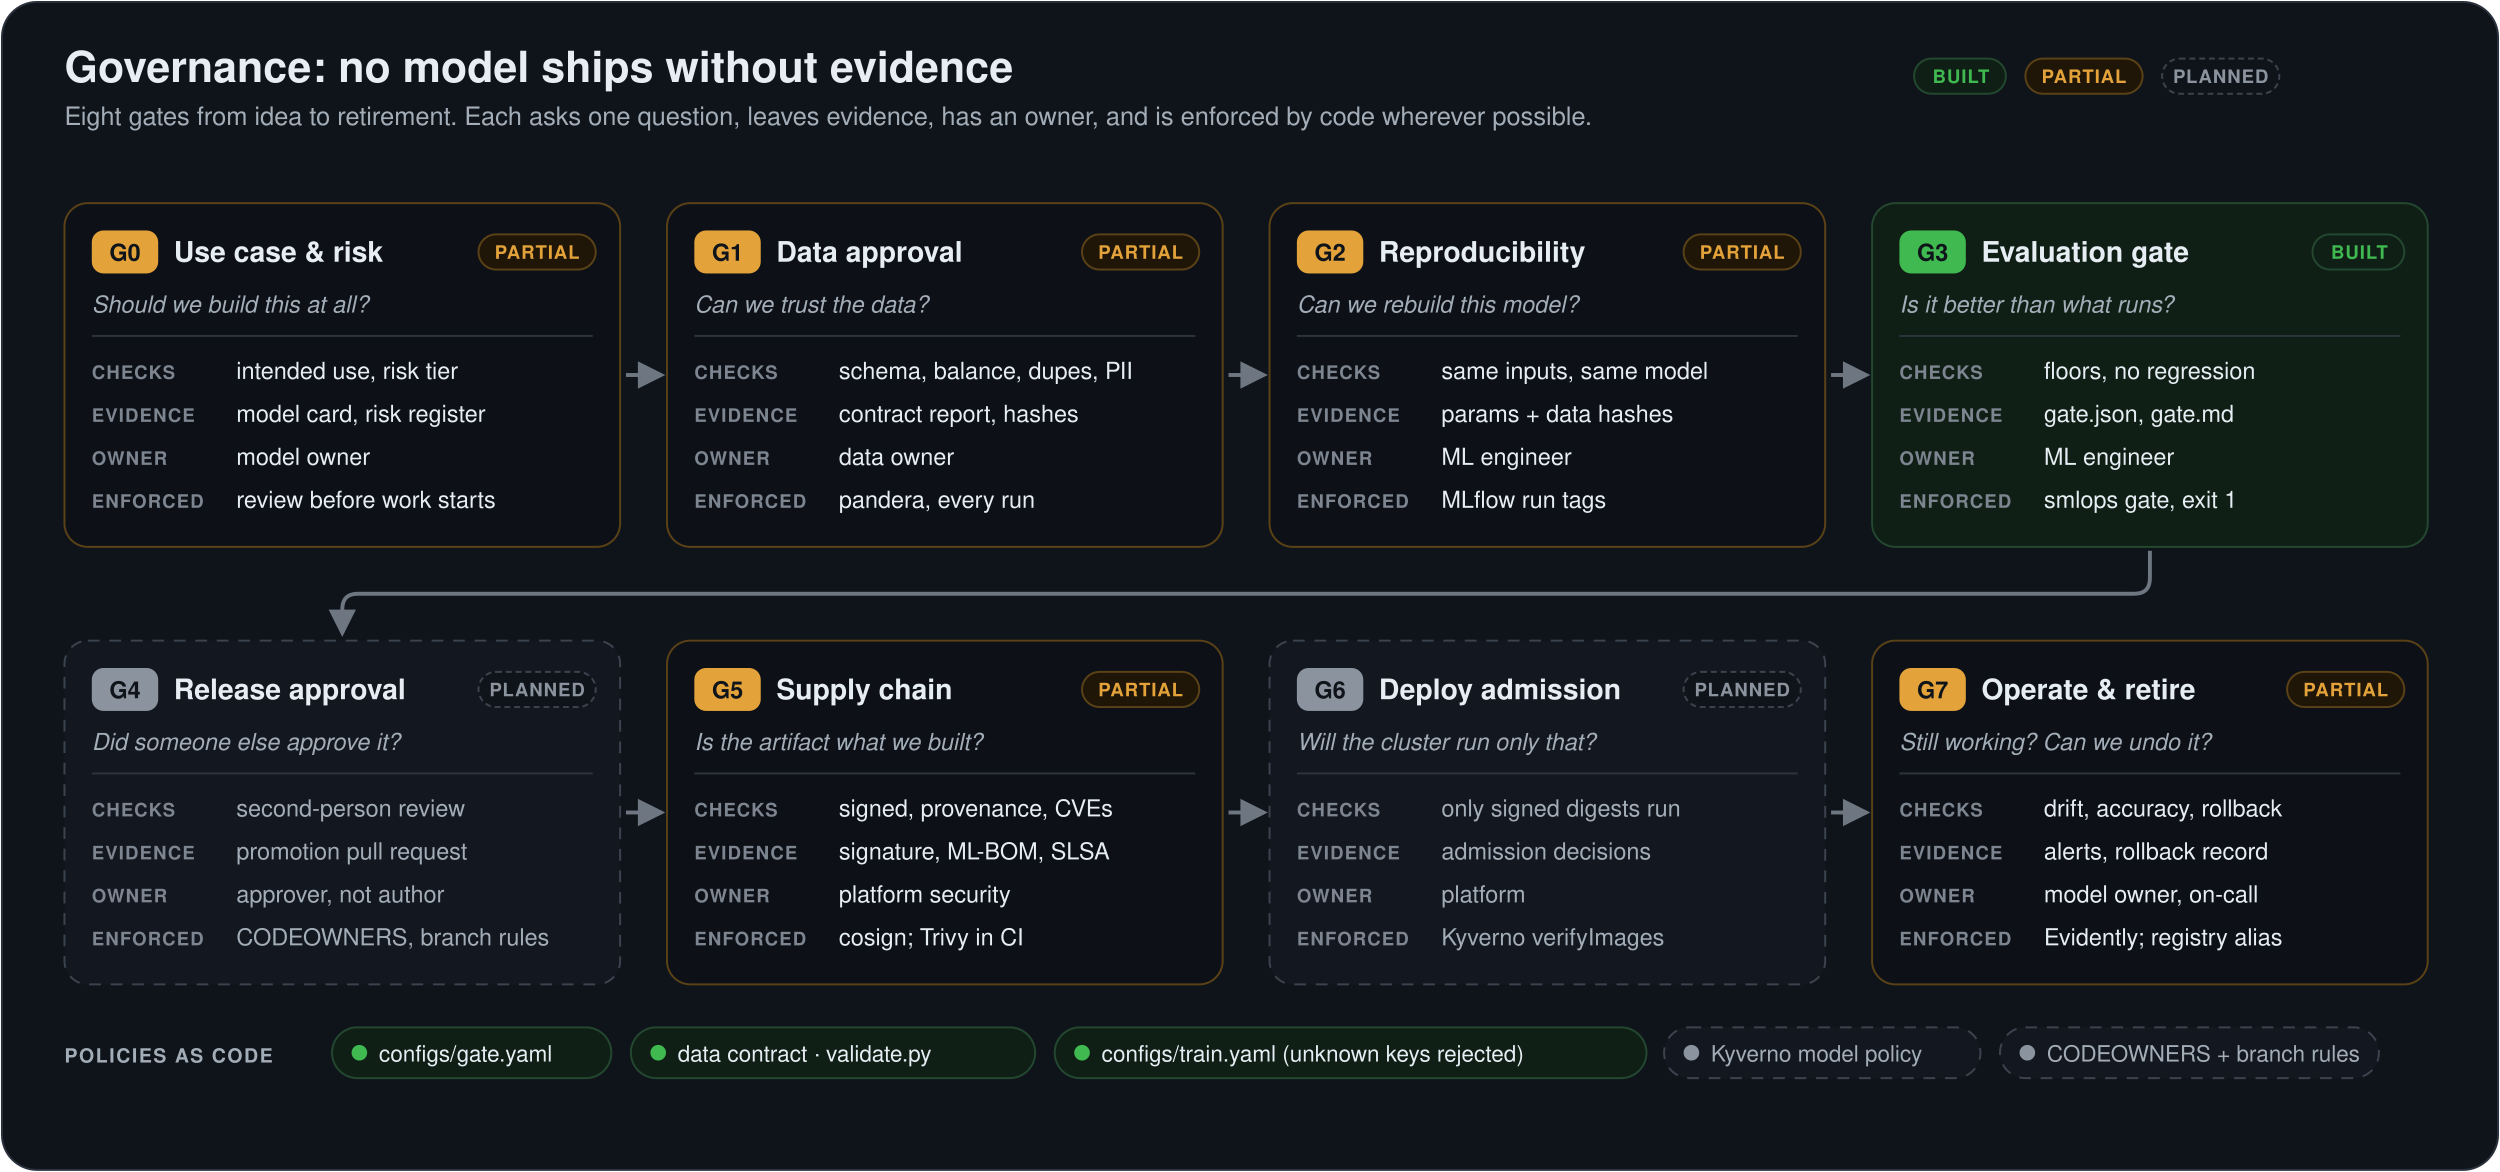
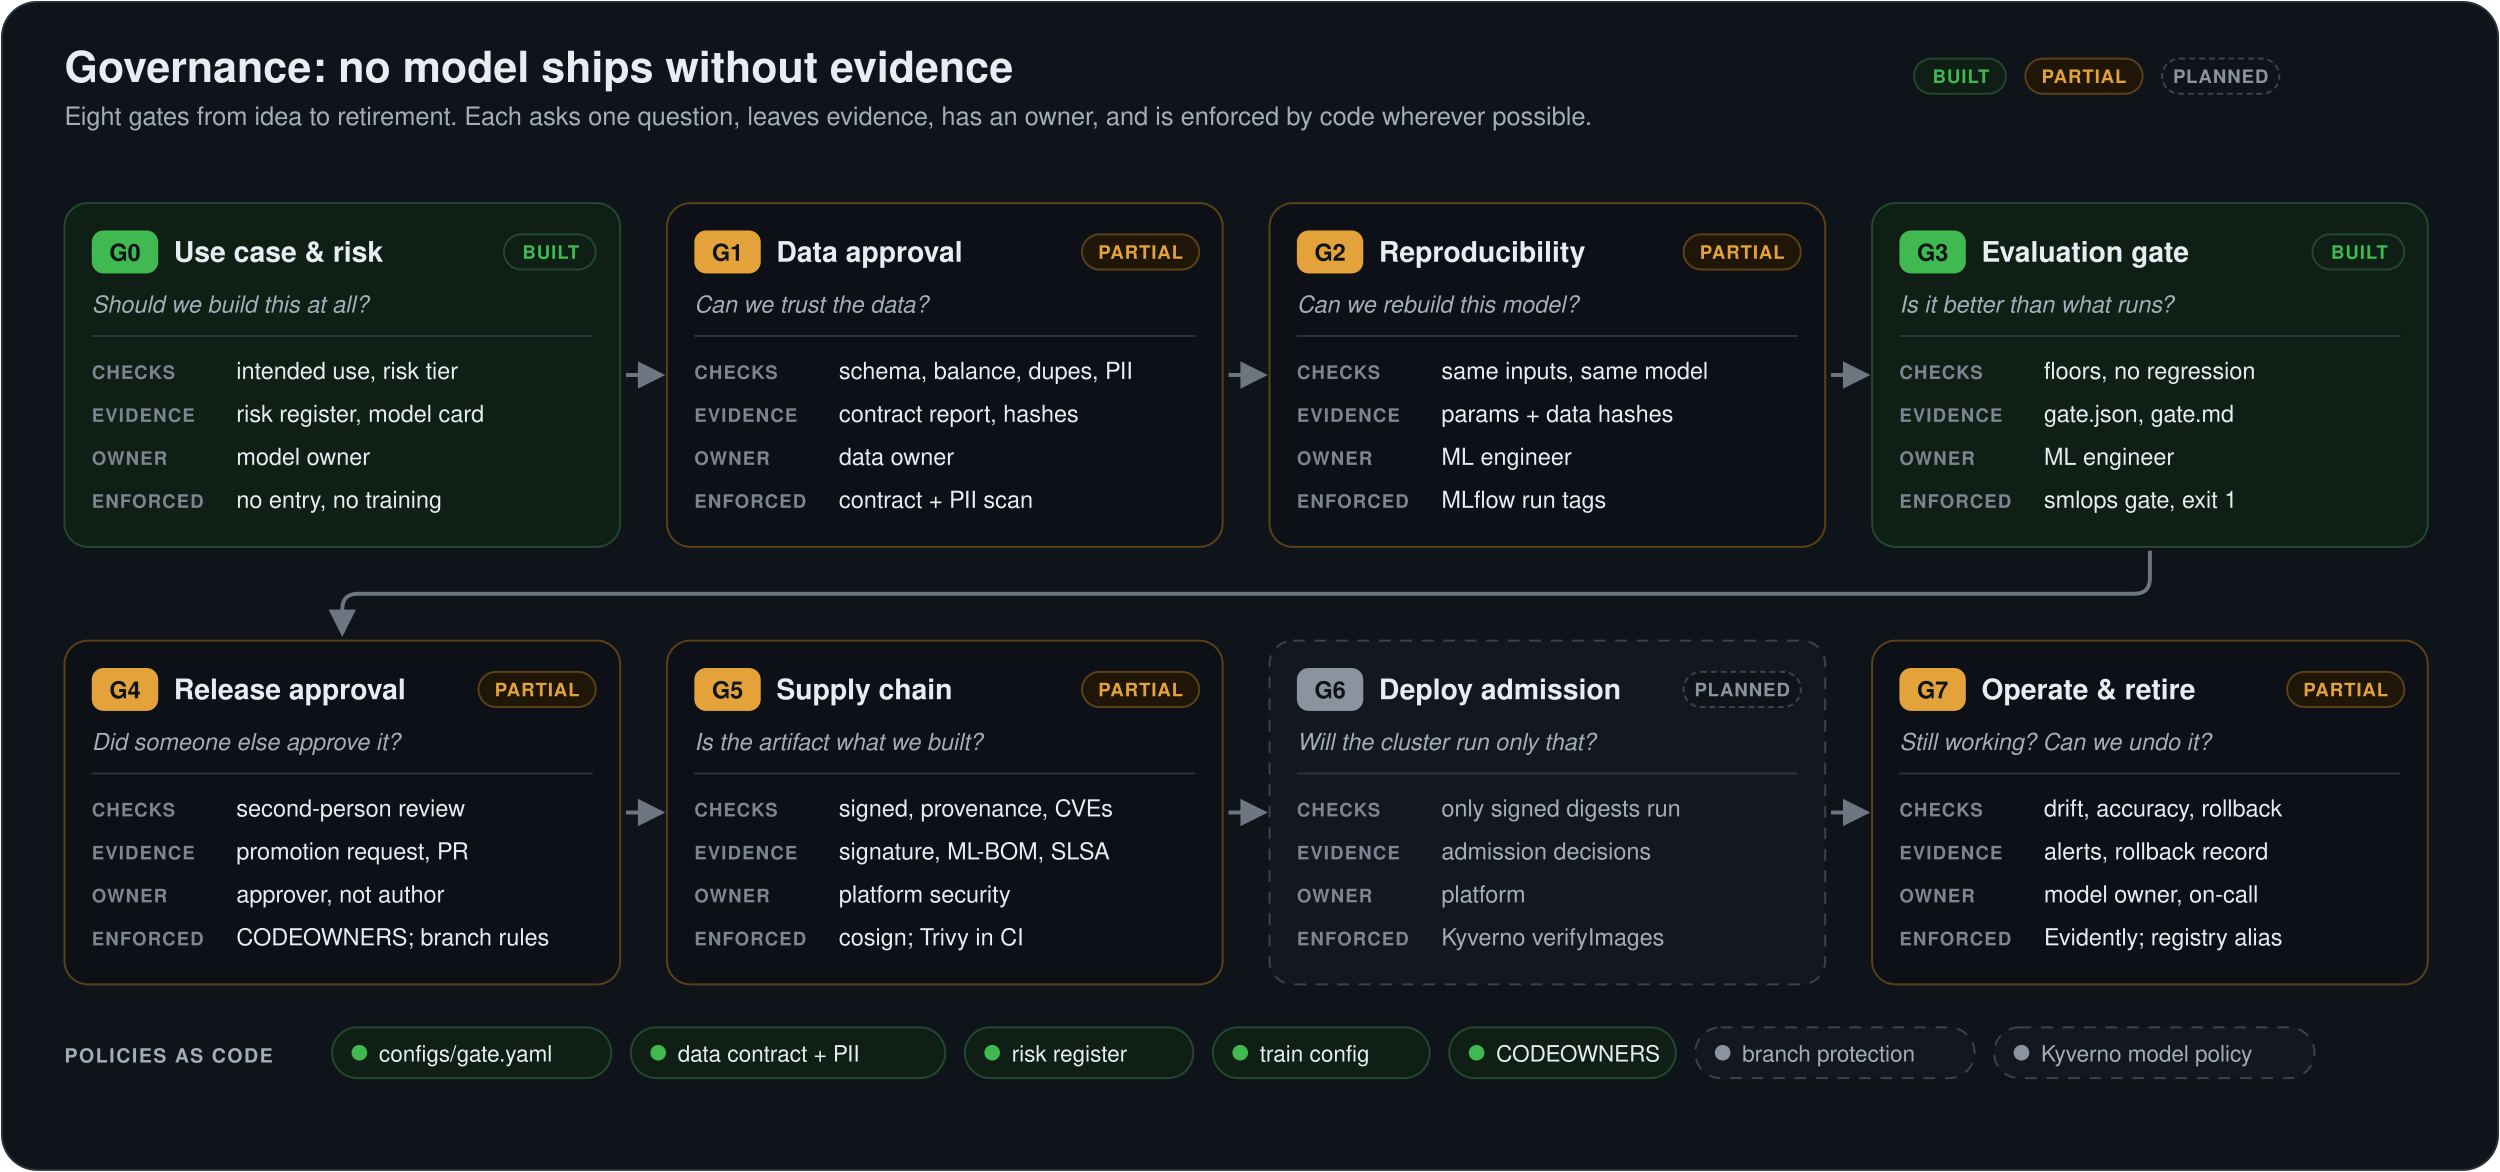
<svg xmlns="http://www.w3.org/2000/svg" width="1280" height="600" viewBox="0 0 1280 600" role="img" aria-labelledby="title desc" font-family="-apple-system, BlinkMacSystemFont, 'Segoe UI', Helvetica, Arial, sans-serif">
  <defs>
    <marker id="arrow" viewBox="0 0 10 10" refX="8.5" refY="5" markerWidth="7" markerHeight="7" orient="auto-start-reverse">
      <path d="M0 0 L10 5 L0 10 z" fill="#6e7681" />
    </marker>
  </defs>
  <rect x="1" y="1" width="1278" height="598" rx="18" fill="#0f141a" stroke="#2a313c" />
  <text x="33" y="42" font-size="22" font-weight="700" fill="#e6edf3" text-anchor="start">Governance: no model ships without evidence</text>
  <text x="33" y="64" font-size="13" font-weight="400" fill="#a3adb8" text-anchor="start">Eight gates from idea to retirement. Each asks one question, leaves evidence, has an owner, and is enforced by code wherever possible.</text>
  <rect x="980" y="30" width="47" height="18" rx="9" fill="#0f1f16" stroke="#23472f" />
  <text x="1004" y="42.5" font-size="9.5" font-weight="700" fill="#3fb950" text-anchor="middle" letter-spacing="0.5">BUILT</text>
  <rect x="1037" y="30" width="60" height="18" rx="9" fill="#1f1608" stroke="#5a4116" />
  <text x="1067" y="42.5" font-size="9.5" font-weight="700" fill="#e3a33a" text-anchor="middle" letter-spacing="0.5">PARTIAL</text>
  <rect x="1107" y="30" width="60" height="18" rx="9" fill="#0f141a" stroke="#3b434e" stroke-dasharray="3 2" />
  <text x="1137" y="42.5" font-size="9.5" font-weight="700" fill="#8b949e" text-anchor="middle" letter-spacing="0.5">PLANNED</text>
-   <rect x="33" y="104" width="284.5" height="176" rx="12" fill="#0d1117" stroke="#5a4116" />
-   <rect x="47" y="118" width="34" height="22" rx="6" fill="#e3a33a" />
+   <rect x="33" y="104" width="284.5" height="176" rx="12" fill="#0f1f16" stroke="#23472f" />
+   <rect x="47" y="118" width="34" height="22" rx="6" fill="#3fb950" />
  <text x="64" y="133.5" font-size="12" font-weight="700" fill="#0f141a" text-anchor="middle">G0</text>
  <text x="89" y="134" font-size="14.5" font-weight="700" fill="#e6edf3" text-anchor="start">Use case &amp; risk</text>
-   <rect x="245" y="120" width="60" height="18" rx="9" fill="#1f1608" stroke="#5a4116" />
-   <text x="275" y="132.5" font-size="9.5" font-weight="700" fill="#e3a33a" text-anchor="middle" letter-spacing="0.5">PARTIAL</text>
+   <rect x="258" y="120" width="47" height="18" rx="9" fill="#0f1f16" stroke="#23472f" />
+   <text x="282" y="132.5" font-size="9.5" font-weight="700" fill="#3fb950" text-anchor="middle" letter-spacing="0.5">BUILT</text>
  <text x="47" y="160" font-size="12" font-weight="500" fill="#a3adb8" text-anchor="start" font-style="italic">Should we build this at all?</text>
  <line x1="47" y1="172" x2="303.5" y2="172" stroke="#2c333d" />
  <text x="47" y="194" font-size="9.5" font-weight="700" fill="#7d8590" text-anchor="start" letter-spacing="0.6">CHECKS</text>
  <text x="121" y="194" font-size="12" font-weight="500" fill="#e6edf3" text-anchor="start">intended use, risk tier</text>
  <text x="47" y="216" font-size="9.5" font-weight="700" fill="#7d8590" text-anchor="start" letter-spacing="0.6">EVIDENCE</text>
-   <text x="121" y="216" font-size="12" font-weight="500" fill="#e6edf3" text-anchor="start">model card, risk register</text>
+   <text x="121" y="216" font-size="12" font-weight="500" fill="#e6edf3" text-anchor="start">risk register, model card</text>
  <text x="47" y="238" font-size="9.5" font-weight="700" fill="#7d8590" text-anchor="start" letter-spacing="0.6">OWNER</text>
  <text x="121" y="238" font-size="12" font-weight="500" fill="#e6edf3" text-anchor="start">model owner</text>
  <text x="47" y="260" font-size="9.5" font-weight="700" fill="#7d8590" text-anchor="start" letter-spacing="0.6">ENFORCED</text>
-   <text x="121" y="260" font-size="12" font-weight="500" fill="#e6edf3" text-anchor="start">review before work starts</text>
+   <text x="121" y="260" font-size="12" font-weight="500" fill="#e6edf3" text-anchor="start">no entry, no training</text>
  <rect x="341.5" y="104" width="284.5" height="176" rx="12" fill="#0d1117" stroke="#5a4116" />
  <rect x="355.5" y="118" width="34" height="22" rx="6" fill="#e3a33a" />
  <text x="372.5" y="133.5" font-size="12" font-weight="700" fill="#0f141a" text-anchor="middle">G1</text>
  <text x="397.5" y="134" font-size="14.5" font-weight="700" fill="#e6edf3" text-anchor="start">Data approval</text>
  <rect x="554" y="120" width="60" height="18" rx="9" fill="#1f1608" stroke="#5a4116" />
  <text x="584" y="132.5" font-size="9.5" font-weight="700" fill="#e3a33a" text-anchor="middle" letter-spacing="0.5">PARTIAL</text>
  <text x="355.5" y="160" font-size="12" font-weight="500" fill="#a3adb8" text-anchor="start" font-style="italic">Can we trust the data?</text>
  <line x1="355.5" y1="172" x2="612" y2="172" stroke="#2c333d" />
  <text x="355.5" y="194" font-size="9.5" font-weight="700" fill="#7d8590" text-anchor="start" letter-spacing="0.6">CHECKS</text>
  <text x="429.5" y="194" font-size="12" font-weight="500" fill="#e6edf3" text-anchor="start">schema, balance, dupes, PII</text>
  <text x="355.5" y="216" font-size="9.5" font-weight="700" fill="#7d8590" text-anchor="start" letter-spacing="0.6">EVIDENCE</text>
  <text x="429.5" y="216" font-size="12" font-weight="500" fill="#e6edf3" text-anchor="start">contract report, hashes</text>
  <text x="355.5" y="238" font-size="9.5" font-weight="700" fill="#7d8590" text-anchor="start" letter-spacing="0.6">OWNER</text>
  <text x="429.5" y="238" font-size="12" font-weight="500" fill="#e6edf3" text-anchor="start">data owner</text>
  <text x="355.5" y="260" font-size="9.5" font-weight="700" fill="#7d8590" text-anchor="start" letter-spacing="0.6">ENFORCED</text>
-   <text x="429.5" y="260" font-size="12" font-weight="500" fill="#e6edf3" text-anchor="start">pandera, every run</text>
+   <text x="429.5" y="260" font-size="12" font-weight="500" fill="#e6edf3" text-anchor="start">contract + PII scan</text>
  <rect x="650" y="104" width="284.5" height="176" rx="12" fill="#0d1117" stroke="#5a4116" />
  <rect x="664" y="118" width="34" height="22" rx="6" fill="#e3a33a" />
  <text x="681" y="133.5" font-size="12" font-weight="700" fill="#0f141a" text-anchor="middle">G2</text>
  <text x="706" y="134" font-size="14.5" font-weight="700" fill="#e6edf3" text-anchor="start">Reproducibility</text>
  <rect x="862" y="120" width="60" height="18" rx="9" fill="#1f1608" stroke="#5a4116" />
  <text x="892" y="132.5" font-size="9.5" font-weight="700" fill="#e3a33a" text-anchor="middle" letter-spacing="0.5">PARTIAL</text>
  <text x="664" y="160" font-size="12" font-weight="500" fill="#a3adb8" text-anchor="start" font-style="italic">Can we rebuild this model?</text>
  <line x1="664" y1="172" x2="920.5" y2="172" stroke="#2c333d" />
  <text x="664" y="194" font-size="9.5" font-weight="700" fill="#7d8590" text-anchor="start" letter-spacing="0.6">CHECKS</text>
  <text x="738" y="194" font-size="12" font-weight="500" fill="#e6edf3" text-anchor="start">same inputs, same model</text>
  <text x="664" y="216" font-size="9.5" font-weight="700" fill="#7d8590" text-anchor="start" letter-spacing="0.6">EVIDENCE</text>
  <text x="738" y="216" font-size="12" font-weight="500" fill="#e6edf3" text-anchor="start">params + data hashes</text>
  <text x="664" y="238" font-size="9.5" font-weight="700" fill="#7d8590" text-anchor="start" letter-spacing="0.6">OWNER</text>
  <text x="738" y="238" font-size="12" font-weight="500" fill="#e6edf3" text-anchor="start">ML engineer</text>
  <text x="664" y="260" font-size="9.5" font-weight="700" fill="#7d8590" text-anchor="start" letter-spacing="0.6">ENFORCED</text>
  <text x="738" y="260" font-size="12" font-weight="500" fill="#e6edf3" text-anchor="start">MLflow run tags</text>
  <rect x="958.5" y="104" width="284.5" height="176" rx="12" fill="#0f1f16" stroke="#23472f" />
  <rect x="972.5" y="118" width="34" height="22" rx="6" fill="#3fb950" />
  <text x="989.5" y="133.5" font-size="12" font-weight="700" fill="#0f141a" text-anchor="middle">G3</text>
  <text x="1014.5" y="134" font-size="14.5" font-weight="700" fill="#e6edf3" text-anchor="start">Evaluation gate</text>
  <rect x="1184" y="120" width="47" height="18" rx="9" fill="#0f1f16" stroke="#23472f" />
  <text x="1208" y="132.5" font-size="9.5" font-weight="700" fill="#3fb950" text-anchor="middle" letter-spacing="0.5">BUILT</text>
  <text x="972.5" y="160" font-size="12" font-weight="500" fill="#a3adb8" text-anchor="start" font-style="italic">Is it better than what runs?</text>
  <line x1="972.5" y1="172" x2="1229" y2="172" stroke="#2c333d" />
  <text x="972.5" y="194" font-size="9.5" font-weight="700" fill="#7d8590" text-anchor="start" letter-spacing="0.6">CHECKS</text>
  <text x="1046.5" y="194" font-size="12" font-weight="500" fill="#e6edf3" text-anchor="start">floors, no regression</text>
  <text x="972.5" y="216" font-size="9.5" font-weight="700" fill="#7d8590" text-anchor="start" letter-spacing="0.6">EVIDENCE</text>
  <text x="1046.5" y="216" font-size="12" font-weight="500" fill="#e6edf3" text-anchor="start">gate.json, gate.md</text>
  <text x="972.5" y="238" font-size="9.5" font-weight="700" fill="#7d8590" text-anchor="start" letter-spacing="0.6">OWNER</text>
  <text x="1046.5" y="238" font-size="12" font-weight="500" fill="#e6edf3" text-anchor="start">ML engineer</text>
  <text x="972.5" y="260" font-size="9.5" font-weight="700" fill="#7d8590" text-anchor="start" letter-spacing="0.6">ENFORCED</text>
  <text x="1046.5" y="260" font-size="12" font-weight="500" fill="#e6edf3" text-anchor="start">smlops gate, exit 1</text>
-   <rect x="33" y="328" width="284.5" height="176" rx="12" fill="#131820" stroke="#3b434e" stroke-dasharray="6 5" />
-   <rect x="47" y="342" width="34" height="22" rx="6" fill="#8b949e" />
+   <rect x="33" y="328" width="284.5" height="176" rx="12" fill="#0d1117" stroke="#5a4116" />
+   <rect x="47" y="342" width="34" height="22" rx="6" fill="#e3a33a" />
  <text x="64" y="357.5" font-size="12" font-weight="700" fill="#0f141a" text-anchor="middle">G4</text>
  <text x="89" y="358" font-size="14.5" font-weight="700" fill="#e6edf3" text-anchor="start">Release approval</text>
-   <rect x="245" y="344" width="60" height="18" rx="9" fill="#0f141a" stroke="#3b434e" stroke-dasharray="3 2" />
-   <text x="275" y="356.5" font-size="9.5" font-weight="700" fill="#8b949e" text-anchor="middle" letter-spacing="0.5">PLANNED</text>
+   <rect x="245" y="344" width="60" height="18" rx="9" fill="#1f1608" stroke="#5a4116" />
+   <text x="275" y="356.5" font-size="9.5" font-weight="700" fill="#e3a33a" text-anchor="middle" letter-spacing="0.5">PARTIAL</text>
  <text x="47" y="384" font-size="12" font-weight="500" fill="#a3adb8" text-anchor="start" font-style="italic">Did someone else approve it?</text>
  <line x1="47" y1="396" x2="303.5" y2="396" stroke="#2c333d" />
  <text x="47" y="418" font-size="9.5" font-weight="700" fill="#7d8590" text-anchor="start" letter-spacing="0.6">CHECKS</text>
-   <text x="121" y="418" font-size="12" font-weight="500" fill="#a3adb8" text-anchor="start">second-person review</text>
+   <text x="121" y="418" font-size="12" font-weight="500" fill="#e6edf3" text-anchor="start">second-person review</text>
  <text x="47" y="440" font-size="9.5" font-weight="700" fill="#7d8590" text-anchor="start" letter-spacing="0.6">EVIDENCE</text>
-   <text x="121" y="440" font-size="12" font-weight="500" fill="#a3adb8" text-anchor="start">promotion pull request</text>
+   <text x="121" y="440" font-size="12" font-weight="500" fill="#e6edf3" text-anchor="start">promotion request, PR</text>
  <text x="47" y="462" font-size="9.5" font-weight="700" fill="#7d8590" text-anchor="start" letter-spacing="0.6">OWNER</text>
-   <text x="121" y="462" font-size="12" font-weight="500" fill="#a3adb8" text-anchor="start">approver, not author</text>
+   <text x="121" y="462" font-size="12" font-weight="500" fill="#e6edf3" text-anchor="start">approver, not author</text>
  <text x="47" y="484" font-size="9.5" font-weight="700" fill="#7d8590" text-anchor="start" letter-spacing="0.6">ENFORCED</text>
-   <text x="121" y="484" font-size="12" font-weight="500" fill="#a3adb8" text-anchor="start">CODEOWNERS, branch rules</text>
+   <text x="121" y="484" font-size="12" font-weight="500" fill="#e6edf3" text-anchor="start">CODEOWNERS; branch rules</text>
  <rect x="341.5" y="328" width="284.5" height="176" rx="12" fill="#0d1117" stroke="#5a4116" />
  <rect x="355.5" y="342" width="34" height="22" rx="6" fill="#e3a33a" />
  <text x="372.5" y="357.5" font-size="12" font-weight="700" fill="#0f141a" text-anchor="middle">G5</text>
  <text x="397.5" y="358" font-size="14.5" font-weight="700" fill="#e6edf3" text-anchor="start">Supply chain</text>
  <rect x="554" y="344" width="60" height="18" rx="9" fill="#1f1608" stroke="#5a4116" />
  <text x="584" y="356.5" font-size="9.5" font-weight="700" fill="#e3a33a" text-anchor="middle" letter-spacing="0.5">PARTIAL</text>
  <text x="355.5" y="384" font-size="12" font-weight="500" fill="#a3adb8" text-anchor="start" font-style="italic">Is the artifact what we built?</text>
  <line x1="355.5" y1="396" x2="612" y2="396" stroke="#2c333d" />
  <text x="355.5" y="418" font-size="9.5" font-weight="700" fill="#7d8590" text-anchor="start" letter-spacing="0.6">CHECKS</text>
  <text x="429.5" y="418" font-size="12" font-weight="500" fill="#e6edf3" text-anchor="start">signed, provenance, CVEs</text>
  <text x="355.5" y="440" font-size="9.5" font-weight="700" fill="#7d8590" text-anchor="start" letter-spacing="0.6">EVIDENCE</text>
  <text x="429.5" y="440" font-size="12" font-weight="500" fill="#e6edf3" text-anchor="start">signature, ML-BOM, SLSA</text>
  <text x="355.5" y="462" font-size="9.5" font-weight="700" fill="#7d8590" text-anchor="start" letter-spacing="0.6">OWNER</text>
  <text x="429.5" y="462" font-size="12" font-weight="500" fill="#e6edf3" text-anchor="start">platform security</text>
  <text x="355.5" y="484" font-size="9.5" font-weight="700" fill="#7d8590" text-anchor="start" letter-spacing="0.6">ENFORCED</text>
  <text x="429.5" y="484" font-size="12" font-weight="500" fill="#e6edf3" text-anchor="start">cosign; Trivy in CI</text>
  <rect x="650" y="328" width="284.5" height="176" rx="12" fill="#131820" stroke="#3b434e" stroke-dasharray="6 5" />
  <rect x="664" y="342" width="34" height="22" rx="6" fill="#8b949e" />
  <text x="681" y="357.5" font-size="12" font-weight="700" fill="#0f141a" text-anchor="middle">G6</text>
  <text x="706" y="358" font-size="14.5" font-weight="700" fill="#e6edf3" text-anchor="start">Deploy admission</text>
  <rect x="862" y="344" width="60" height="18" rx="9" fill="#0f141a" stroke="#3b434e" stroke-dasharray="3 2" />
  <text x="892" y="356.5" font-size="9.5" font-weight="700" fill="#8b949e" text-anchor="middle" letter-spacing="0.5">PLANNED</text>
  <text x="664" y="384" font-size="12" font-weight="500" fill="#a3adb8" text-anchor="start" font-style="italic">Will the cluster run only that?</text>
  <line x1="664" y1="396" x2="920.5" y2="396" stroke="#2c333d" />
  <text x="664" y="418" font-size="9.5" font-weight="700" fill="#7d8590" text-anchor="start" letter-spacing="0.6">CHECKS</text>
  <text x="738" y="418" font-size="12" font-weight="500" fill="#a3adb8" text-anchor="start">only signed digests run</text>
  <text x="664" y="440" font-size="9.5" font-weight="700" fill="#7d8590" text-anchor="start" letter-spacing="0.6">EVIDENCE</text>
  <text x="738" y="440" font-size="12" font-weight="500" fill="#a3adb8" text-anchor="start">admission decisions</text>
  <text x="664" y="462" font-size="9.5" font-weight="700" fill="#7d8590" text-anchor="start" letter-spacing="0.6">OWNER</text>
  <text x="738" y="462" font-size="12" font-weight="500" fill="#a3adb8" text-anchor="start">platform</text>
  <text x="664" y="484" font-size="9.5" font-weight="700" fill="#7d8590" text-anchor="start" letter-spacing="0.6">ENFORCED</text>
  <text x="738" y="484" font-size="12" font-weight="500" fill="#a3adb8" text-anchor="start">Kyverno verifyImages</text>
  <rect x="958.5" y="328" width="284.5" height="176" rx="12" fill="#0d1117" stroke="#5a4116" />
  <rect x="972.5" y="342" width="34" height="22" rx="6" fill="#e3a33a" />
  <text x="989.5" y="357.5" font-size="12" font-weight="700" fill="#0f141a" text-anchor="middle">G7</text>
  <text x="1014.5" y="358" font-size="14.5" font-weight="700" fill="#e6edf3" text-anchor="start">Operate &amp; retire</text>
  <rect x="1171" y="344" width="60" height="18" rx="9" fill="#1f1608" stroke="#5a4116" />
  <text x="1201" y="356.5" font-size="9.5" font-weight="700" fill="#e3a33a" text-anchor="middle" letter-spacing="0.5">PARTIAL</text>
  <text x="972.5" y="384" font-size="12" font-weight="500" fill="#a3adb8" text-anchor="start" font-style="italic">Still working? Can we undo it?</text>
  <line x1="972.5" y1="396" x2="1229" y2="396" stroke="#2c333d" />
  <text x="972.5" y="418" font-size="9.5" font-weight="700" fill="#7d8590" text-anchor="start" letter-spacing="0.6">CHECKS</text>
  <text x="1046.5" y="418" font-size="12" font-weight="500" fill="#e6edf3" text-anchor="start">drift, accuracy, rollback</text>
  <text x="972.5" y="440" font-size="9.5" font-weight="700" fill="#7d8590" text-anchor="start" letter-spacing="0.6">EVIDENCE</text>
  <text x="1046.5" y="440" font-size="12" font-weight="500" fill="#e6edf3" text-anchor="start">alerts, rollback record</text>
  <text x="972.5" y="462" font-size="9.5" font-weight="700" fill="#7d8590" text-anchor="start" letter-spacing="0.6">OWNER</text>
  <text x="1046.5" y="462" font-size="12" font-weight="500" fill="#e6edf3" text-anchor="start">model owner, on-call</text>
  <text x="972.5" y="484" font-size="9.5" font-weight="700" fill="#7d8590" text-anchor="start" letter-spacing="0.6">ENFORCED</text>
  <text x="1046.5" y="484" font-size="12" font-weight="500" fill="#e6edf3" text-anchor="start">Evidently; registry alias</text>
  <line x1="320.5" y1="192.0" x2="338.5" y2="192.0" stroke="#6e7681" stroke-width="2" marker-end="url(#arrow)" />
  <line x1="629" y1="192.0" x2="647" y2="192.0" stroke="#6e7681" stroke-width="2" marker-end="url(#arrow)" />
  <line x1="937.5" y1="192.0" x2="955.5" y2="192.0" stroke="#6e7681" stroke-width="2" marker-end="url(#arrow)" />
  <line x1="320.5" y1="416.0" x2="338.5" y2="416.0" stroke="#6e7681" stroke-width="2" marker-end="url(#arrow)" />
  <line x1="629" y1="416.0" x2="647" y2="416.0" stroke="#6e7681" stroke-width="2" marker-end="url(#arrow)" />
  <line x1="937.5" y1="416.0" x2="955.5" y2="416.0" stroke="#6e7681" stroke-width="2" marker-end="url(#arrow)" />
  <path d="M1100.75 282 V296 Q1100.75 304 1092.75 304 H183.25 Q175.25 304 175.25 312 V324" fill="none" stroke="#6e7681" stroke-width="2" marker-end="url(#arrow)" />
  <text x="33" y="544" font-size="10" font-weight="700" fill="#a3adb8" text-anchor="start" letter-spacing="0.8">POLICIES AS CODE</text>
  <rect x="170" y="526" width="143" height="26" rx="13" fill="#0f1f16" stroke="#23472f" />
  <circle cx="184" cy="539" r="4" fill="#3fb950" />
  <text x="194" y="543.5" font-size="11.5" font-weight="500" fill="#e6edf3" text-anchor="start">configs/gate.yaml</text>
-   <rect x="323" y="526" width="207" height="26" rx="13" fill="#0f1f16" stroke="#23472f" />
+   <rect x="323" y="526" width="161" height="26" rx="13" fill="#0f1f16" stroke="#23472f" />
  <circle cx="337" cy="539" r="4" fill="#3fb950" />
-   <text x="347" y="543.5" font-size="11.5" font-weight="500" fill="#e6edf3" text-anchor="start">data contract · validate.py</text>
-   <rect x="540" y="526" width="303" height="26" rx="13" fill="#0f1f16" stroke="#23472f" />
-   <circle cx="554" cy="539" r="4" fill="#3fb950" />
-   <text x="564" y="543.5" font-size="11.5" font-weight="500" fill="#e6edf3" text-anchor="start">configs/train.yaml (unknown keys rejected)</text>
-   <rect x="852" y="526" width="162" height="26" rx="13" fill="#131820" stroke="#3b434e" stroke-dasharray="6 5" />
-   <circle cx="866" cy="539" r="4" fill="#8b949e" />
-   <text x="876" y="543.5" font-size="11.5" font-weight="500" fill="#a3adb8" text-anchor="start">Kyverno model policy</text>
-   <rect x="1024" y="526" width="194" height="26" rx="13" fill="#131820" stroke="#3b434e" stroke-dasharray="6 5" />
-   <circle cx="1038" cy="539" r="4" fill="#8b949e" />
-   <text x="1048" y="543.5" font-size="11.5" font-weight="500" fill="#a3adb8" text-anchor="start">CODEOWNERS + branch rules</text>
+   <text x="347" y="543.5" font-size="11.5" font-weight="500" fill="#e6edf3" text-anchor="start">data contract + PII</text>
+   <rect x="494" y="526" width="117" height="26" rx="13" fill="#0f1f16" stroke="#23472f" />
+   <circle cx="508" cy="539" r="4" fill="#3fb950" />
+   <text x="518" y="543.5" font-size="11.5" font-weight="500" fill="#e6edf3" text-anchor="start">risk register</text>
+   <rect x="621" y="526" width="111" height="26" rx="13" fill="#0f1f16" stroke="#23472f" />
+   <circle cx="635" cy="539" r="4" fill="#3fb950" />
+   <text x="645" y="543.5" font-size="11.5" font-weight="500" fill="#e6edf3" text-anchor="start">train config</text>
+   <rect x="742" y="526" width="116" height="26" rx="13" fill="#0f1f16" stroke="#23472f" />
+   <circle cx="756" cy="539" r="4" fill="#3fb950" />
+   <text x="766" y="543.5" font-size="11.5" font-weight="500" fill="#e6edf3" text-anchor="start">CODEOWNERS</text>
+   <rect x="868" y="526" width="143" height="26" rx="13" fill="#131820" stroke="#3b434e" stroke-dasharray="6 5" />
+   <circle cx="882" cy="539" r="4" fill="#8b949e" />
+   <text x="892" y="543.5" font-size="11.5" font-weight="500" fill="#a3adb8" text-anchor="start">branch protection</text>
+   <rect x="1021" y="526" width="164" height="26" rx="13" fill="#131820" stroke="#3b434e" stroke-dasharray="6 5" />
+   <circle cx="1035" cy="539" r="4" fill="#8b949e" />
+   <text x="1045" y="543.5" font-size="11.5" font-weight="500" fill="#a3adb8" text-anchor="start">Kyverno model policy</text>
</svg>
